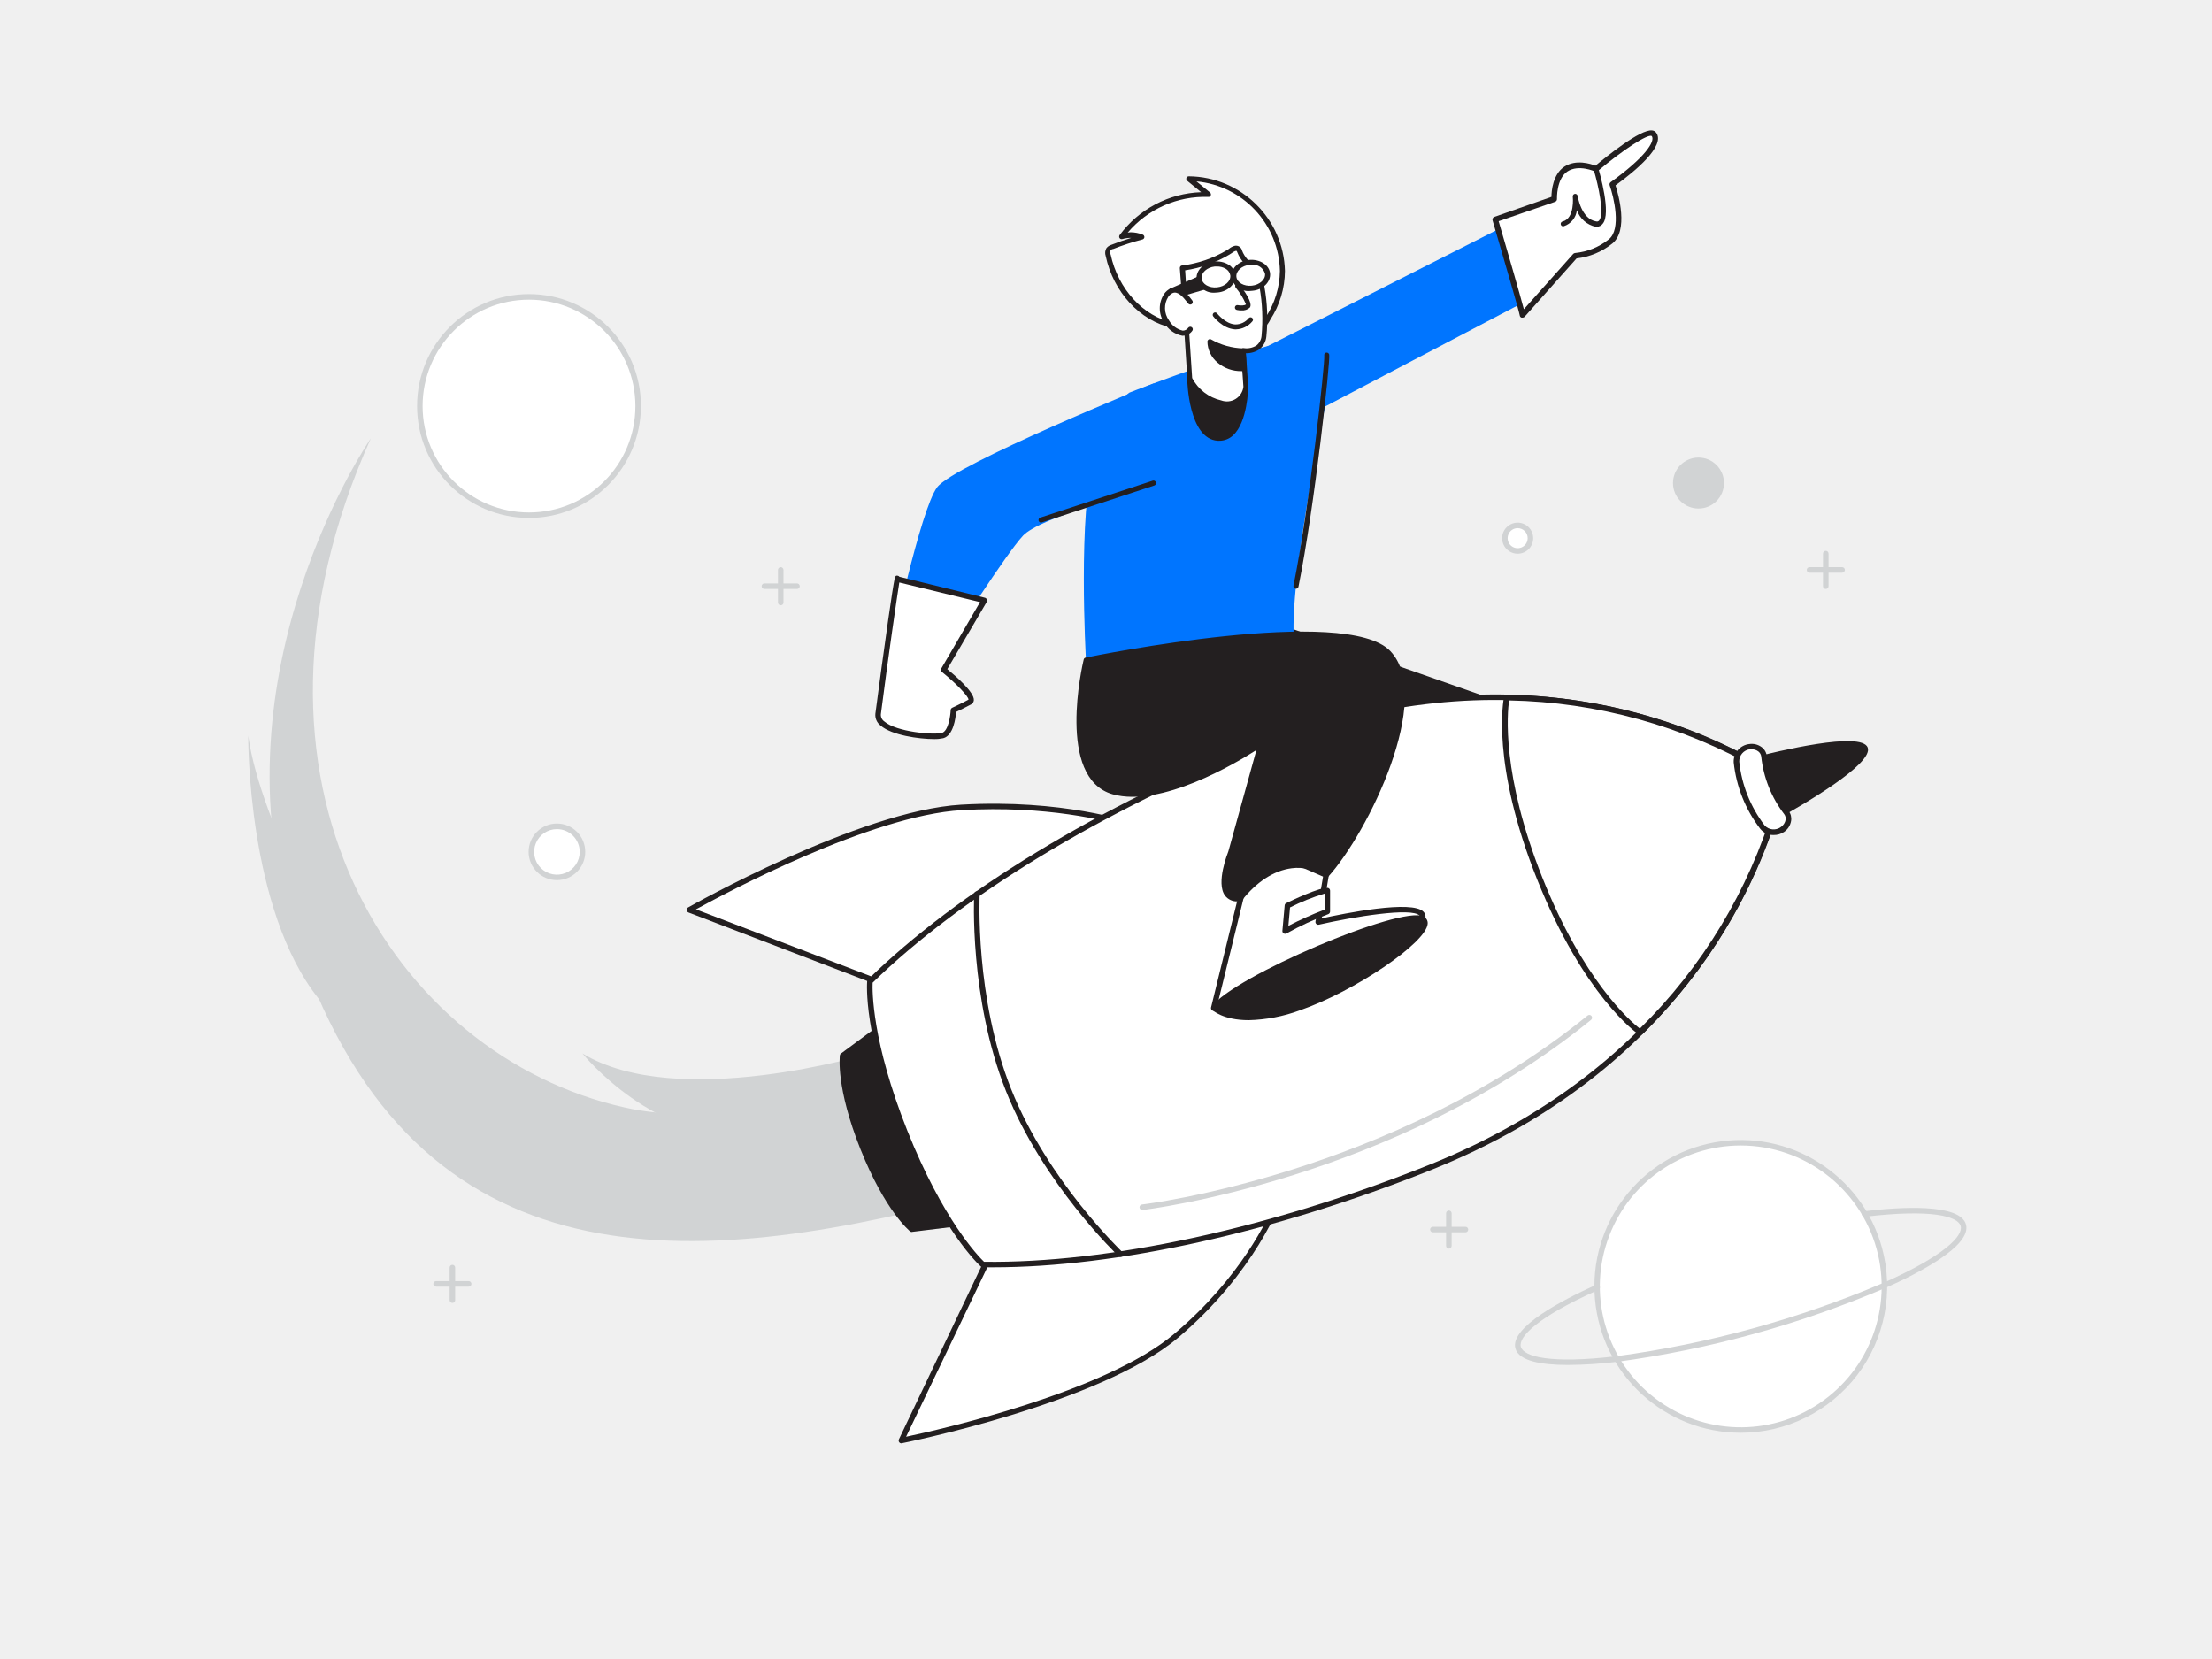
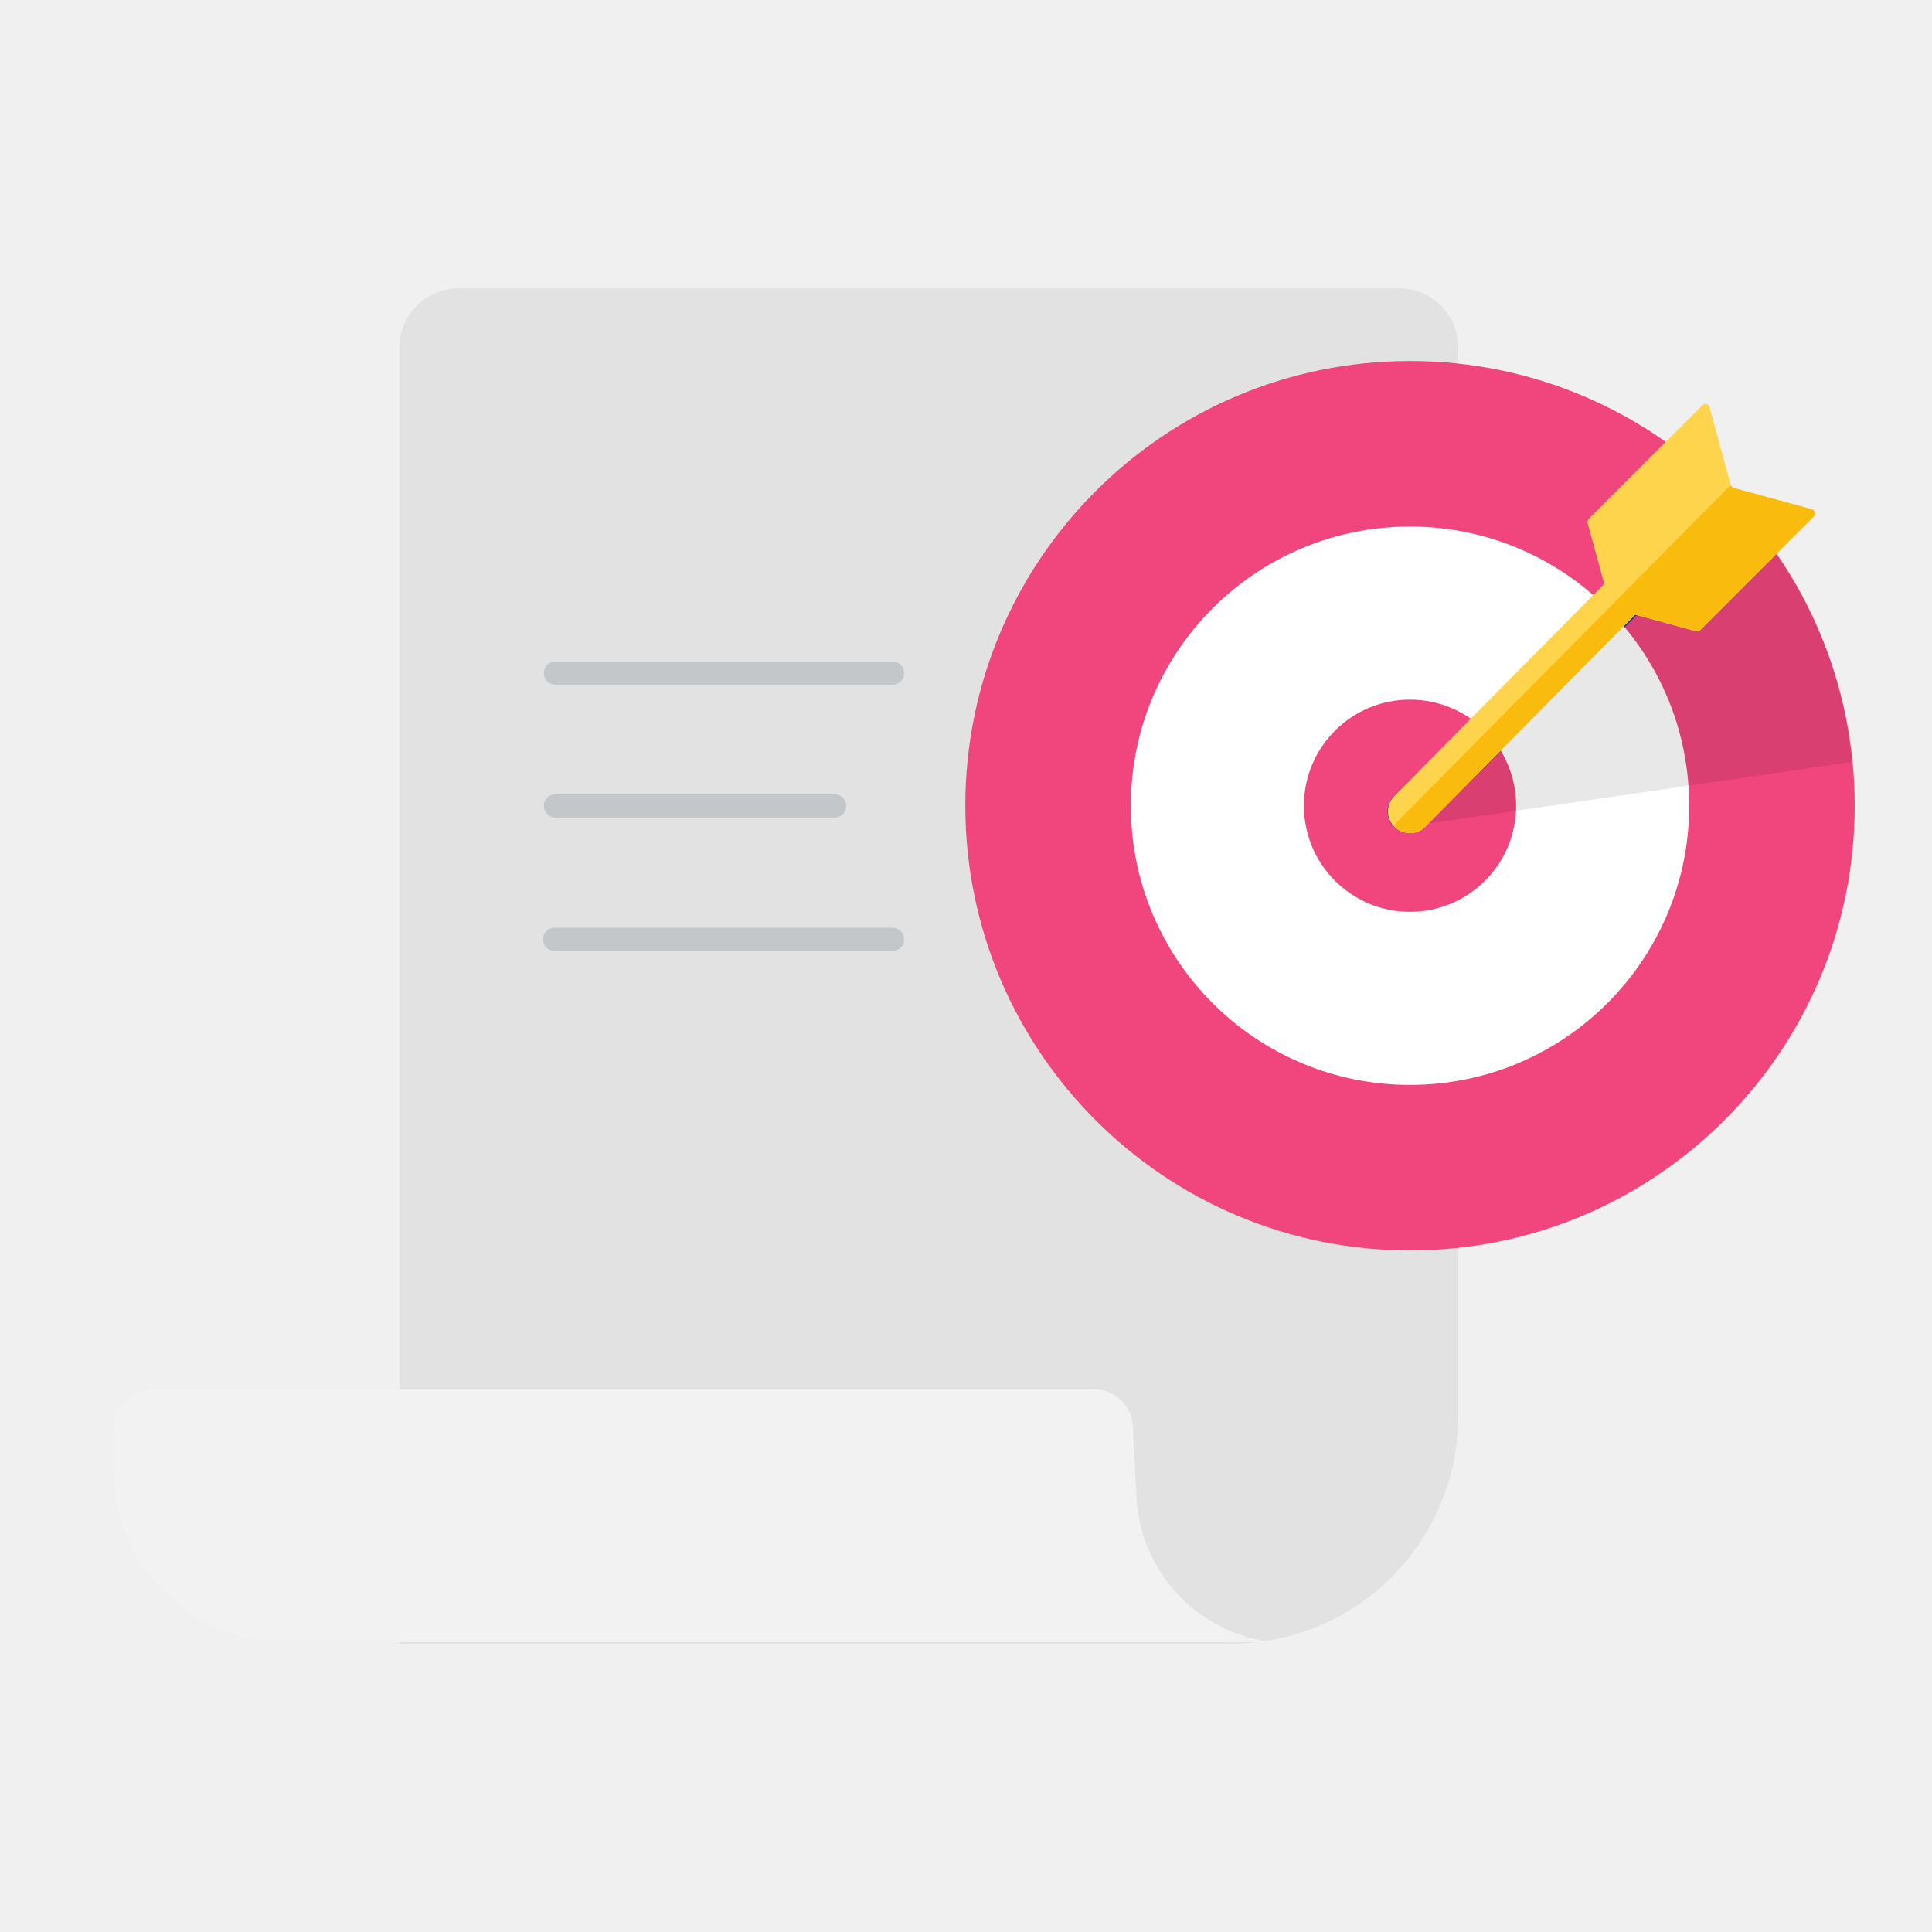
- <svg xmlns="http://www.w3.org/2000/svg" viewBox="0 0 400 300" data-imageid="princess-d" imageName="Rocket Boy" class="illustrations_image" style="width: 241px;">
-   <g id="_319_rocket_boy_flatline" data-name="#319_rocket_boy_flatline">
-     <circle cx="95.67" cy="73.42" r="19.74" fill="#fff" />
-     <path d="M95.67,93.66A20.24,20.24,0,1,1,115.9,73.42,20.26,20.26,0,0,1,95.67,93.66Zm0-39.47A19.24,19.24,0,1,0,114.9,73.42,19.26,19.26,0,0,0,95.67,54.19Z" fill="#d1d3d4" />
-     <polygon points="233.91 114.28 299.32 137.19 264.97 146 224.73 126.11 233.91 114.28" fill="#231f20" />
-     <path d="M265,146.44a.41.41,0,0,1-.19,0l-40.24-19.89a.45.45,0,0,1-.24-.3.45.45,0,0,1,.08-.37L233.56,114a.46.46,0,0,1,.5-.15l65.41,22.91a.44.44,0,0,1,.29.44.43.43,0,0,1-.33.4l-34.35,8.82ZM225.41,126,265,145.53l32.78-8.41L234.07,114.8Z" fill="#231f20" />
-     <path d="M157.28,190.5s-34.68,10.51-51.95,0c0,0,13.2,16.48,31.16,14.64S157.28,190.5,157.28,190.5Z" fill="#d1d3d4" />
-     <path d="M169.37,181.39S142.94,207,112.93,200.26c-41.67-9.3-73.77-58.85-45.87-121,0,0-29,42.12-14,89.1,20.56,64.31,70.22,61.65,120.78,48.52" fill="#d1d3d4" />
-     <path d="M241.23,65.69s-7.55,34.37-7.32,48.59c0,.7,2.25,2.45,2.3,3,1.09,12.69-39.84,2-39.84,2s-1.52-26.91,1.53-36.54S204.22,71,204.22,71s27.38-10.76,32.19-9.25S241.23,65.69,241.23,65.69Z" fill="#0075ff" class="target-color" />
-     <polygon points="226.54 80.36 278.61 53.05 274.46 39.67 218.78 67.89 226.54 80.36" fill="#0075ff" class="target-color" />
-     <path d="M152.33,190.89s-.77,5.57,3.69,16.76,8.85,14.69,8.85,14.69l15.86-2-15.55-39Z" fill="#231f20" />
-     <path d="M164.87,222.78a.44.44,0,0,1-.27-.09c-.18-.15-4.54-3.71-9-14.88s-3.75-16.75-3.72-17a.43.43,0,0,1,.18-.29l12.85-9.5a.43.43,0,0,1,.38-.07.42.42,0,0,1,.29.26l15.55,39a.45.45,0,0,1,0,.39.44.44,0,0,1-.32.21l-15.86,1.95Zm-12.12-31.65c-.08,1-.25,6.52,3.68,16.35s7.82,13.71,8.58,14.4l15.1-1.85L165,182.08Z" fill="#231f20" />
-     <path d="M231.26,216.88s-4.42,12.73-18.56,24.67-49.75,19-49.75,19l19.52-40.81Z" fill="#fff" />
-     <path d="M163,261a.49.49,0,0,1-.39-.19.51.51,0,0,1-.06-.53L182,219.48a.5.5,0,0,1,.42-.28l48.79-2.82a.48.48,0,0,1,.43.2.51.51,0,0,1,.08.46c-.05.13-4.63,13-18.72,24.89s-49.61,19-50,19.07Zm19.85-40.83-19,39.64c5.83-1.24,36-8,48.54-18.65,12-10.12,17-20.92,18.13-23.75Z" fill="#231f20" />
-     <path d="M204.26,149.17s-11.94-4.24-30.42-3.17-49.17,18.52-49.17,18.52l42.25,16.18Z" fill="#fff" />
-     <path d="M166.92,181.2a.58.58,0,0,1-.18,0L124.49,165a.52.52,0,0,1-.32-.43.5.5,0,0,1,.25-.47c.31-.18,31-17.53,49.39-18.59s30.5,3.15,30.61,3.19a.5.5,0,0,1,.16.86l-37.34,31.53A.55.55,0,0,1,166.92,181.2Zm-41.07-16.76,41,15.68,36.42-30.75c-3-.91-14-3.77-29.37-2.87C157.5,147.45,131.12,161.54,125.85,164.44Z" fill="#231f20" />
-     <path d="M157.31,177.47c15.53-15.22,40.58-30.89,70.63-42.88,45.54-18.16,79.27-2.49,90.44,4.11a6.38,6.38,0,0,1,2.89,7.24c-3.56,12.48-17.26,47.05-62.8,65.21-30.05,12-59,17.86-80.74,17.5,0,0-7-6.19-14.13-24S157.31,177.47,157.31,177.47Z" fill="#fff" />
-     <path d="M179.6,229.17l-1.88,0a.5.5,0,0,1-.33-.12c-.29-.26-7.18-6.48-14.25-24.22s-6.36-27-6.33-27.39a.51.51,0,0,1,.15-.31c16.12-15.8,41.92-31.47,70.8-43,45.21-18,78.61-3.11,90.88,4.14a6.88,6.88,0,0,1,3.11,7.8c-3.91,13.71-17.88,47.52-63.09,65.55C230.58,222.82,201.91,229.17,179.6,229.17Zm-1.67-1c22.38.3,51.69-6,80.36-17.47,44.8-17.87,58.63-51.33,62.5-64.89a5.89,5.89,0,0,0-2.66-6.67c-12.14-7.17-45.21-21.94-90-4.07-28.67,11.43-54.29,27-70.33,42.63-.06,1.37-.18,10.58,6.27,26.75S176.94,227.2,177.93,228.16Z" fill="#231f20" />
-     <path d="M321.27,145.94a95.68,95.68,0,0,1-24.68,40.7s-9.71-6.64-18.15-27.82-6-32.67-6-32.67a95.5,95.5,0,0,1,45.91,12.55A6.38,6.38,0,0,1,321.27,145.94Z" fill="#fff" />
-     <path d="M296.59,187.14a.51.51,0,0,1-.28-.09c-.4-.28-9.93-7-18.34-28s-6.09-32.49-6-33a.51.51,0,0,1,.49-.4h0a95.64,95.64,0,0,1,46.16,12.62,6.88,6.88,0,0,1,3.11,7.8h0A95.68,95.68,0,0,1,297,187,.51.51,0,0,1,296.59,187.14Zm-23.7-60.48c-.32,2.21-1.4,13.39,6,32s15.89,26,17.65,27.34a94.71,94.71,0,0,0,24.24-40.18h0a5.89,5.89,0,0,0-2.66-6.67A94.53,94.53,0,0,0,272.89,126.66Z" fill="#231f20" />
-     <path d="M164.26,175.33a.52.52,0,0,1-.38-.17.49.49,0,0,1,.06-.7A358,358,0,0,1,199.24,149a.51.51,0,0,1,.69.16.49.49,0,0,1-.16.68,360.94,360.94,0,0,0-35.19,25.36A.49.49,0,0,1,164.26,175.33Z" fill="#fff" />
-     <path d="M202.62,227.29a.5.5,0,0,1-.34-.13c-.14-.13-13.65-13-20.36-29.84s-5.77-35.48-5.76-35.66a.49.49,0,0,1,.53-.48.51.51,0,0,1,.47.53c0,.18-.93,18.63,5.69,35.24s20,29.35,20.12,29.48a.5.5,0,0,1,0,.71A.51.51,0,0,1,202.62,227.29Z" fill="#231f20" />
-     <path d="M317,137.46s19.22-5,20.36-2.14-16.24,12.46-16.24,12.46" fill="#231f20" />
-     <path d="M321.12,148.22a.44.44,0,0,1-.21-.82c8.2-4.54,16.67-10.38,16-11.92s-10.78.05-19.84,2.41a.44.44,0,1,1-.22-.86c4.6-1.19,19.69-4.85,20.88-1.87s-12.28,10.71-16.44,13A.54.54,0,0,1,321.12,148.22Z" fill="#231f20" />
-     <path d="M318.71,149.59a23.16,23.16,0,0,1-4.7-11.78,2.69,2.69,0,0,1,2.36-2.78h0a2.17,2.17,0,0,1,2.62,1.73A20.08,20.08,0,0,0,323,146.92a2.16,2.16,0,0,1-.7,3.06h0A2.68,2.68,0,0,1,318.71,149.59Z" fill="#fff" />
-     <path d="M320.7,151a3,3,0,0,1-2.39-1.12,23.83,23.83,0,0,1-4.8-12,3.17,3.17,0,0,1,2.8-3.33,3,3,0,0,1,2.27.57,2.33,2.33,0,0,1,.91,1.61,19.66,19.66,0,0,0,3.95,9.91,2.32,2.32,0,0,1,.45,1.79,3,3,0,0,1-1.26,2A3.26,3.26,0,0,1,320.7,151Zm-3.93-15.51-.33,0a2.19,2.19,0,0,0-1.93,2.24,22.94,22.94,0,0,0,4.59,11.53h0a2.19,2.19,0,0,0,2.94.29,2,2,0,0,0,.86-1.31,1.34,1.34,0,0,0-.25-1,20.71,20.71,0,0,1-4.16-10.42,1.38,1.38,0,0,0-.52-.93A1.93,1.93,0,0,0,316.77,135.5Z" fill="#231f20" />
-     <path d="M206.59,218.81a.5.5,0,0,1-.06-1c.45-.05,45.05-5.4,80.56-34.17a.5.5,0,0,1,.7.07.52.52,0,0,1-.07.71c-35.74,29-80.62,34.33-81.07,34.38Z" fill="#d1d3d4" />
-     <path d="M227.32,59.48a3.84,3.84,0,0,0,2-1.95A16,16,0,0,0,231.9,49,17.07,17.07,0,0,0,215,32.27l3.54,2.88a18.53,18.53,0,0,0-15.68,7.57,5.61,5.61,0,0,1,3.64.17,47.33,47.33,0,0,0-5.33,1.73,1.35,1.35,0,0,0-.7.46,1.37,1.37,0,0,0-.06,1c1.28,5.95,5.74,11.44,11.69,12.7,1,.21,2,.3,3.07.43,2.27.29,4.51.77,6.8.89a15.08,15.08,0,0,0,4.29-.31A8.89,8.89,0,0,0,227.32,59.48Z" fill="#fff" />
-     <path d="M223,60.61l-1.12,0a43.46,43.46,0,0,1-4.46-.55c-.79-.12-1.58-.24-2.37-.34l-.74-.09c-.78-.1-1.58-.19-2.37-.36-5.79-1.22-10.62-6.46-12-13a1.72,1.72,0,0,1,.12-1.37,1.74,1.74,0,0,1,.91-.63c1.18-.47,2.38-.88,3.59-1.25a5.1,5.1,0,0,0-1.6.21.46.46,0,0,1-.5-.17.48.48,0,0,1,0-.54,19.11,19.11,0,0,1,14.75-7.77l-2.53-2.06a.47.47,0,0,1-.14-.51.47.47,0,0,1,.44-.3A17.56,17.56,0,0,1,232.36,49a16.36,16.36,0,0,1-2.65,8.81,4.28,4.28,0,0,1-2.22,2.14h0a6.82,6.82,0,0,1-1.14.35A14.35,14.35,0,0,1,223,60.61ZM204.42,42a6.1,6.1,0,0,1,2.23.43.48.48,0,0,1,.29.46.47.47,0,0,1-.34.41,44.72,44.72,0,0,0-5.29,1.72.62.62,0,0,0-.47,1c1.34,6.24,5.89,11.2,11.33,12.35.75.16,1.53.25,2.28.34l.76.09c.79.1,1.59.23,2.39.35a42.39,42.39,0,0,0,4.37.54,14,14,0,0,0,4.16-.31,6.35,6.35,0,0,0,1-.31h0a3.35,3.35,0,0,0,1.78-1.75A15.63,15.63,0,0,0,231.45,49,16.62,16.62,0,0,0,216.36,32.8l2.45,2a.47.47,0,0,1,.14.52.42.42,0,0,1-.45.29,18.26,18.26,0,0,0-14.57,6.45Zm22.9,17.45h0Z" fill="#231f20" />
-     <path d="M215.13,68.46s.18,10.46,5.1,10.79,5-9.25,5-9.25" fill="#231f20" />
-     <path d="M220.47,79.7h-.27c-5.27-.35-5.51-10.78-5.52-11.22a.45.45,0,1,1,.89,0c0,.1.23,10.05,4.69,10.35a2.67,2.67,0,0,0,2.12-.76c2.34-2.16,2.45-8,2.45-8.06a.46.46,0,0,1,.44-.43.44.44,0,0,1,.44.44c0,.26-.11,6.28-2.73,8.7A3.62,3.62,0,0,1,220.47,79.7Z" fill="#231f20" />
-     <path d="M224.81,63.4l.46,6.6s-.43,3.72-4.52,2.85a8.3,8.3,0,0,1-5.62-4.39s-1-15.8-1.37-20a21.11,21.11,0,0,0,8.31-2.83,5.45,5.45,0,0,1,1.23-.71c.82-.12.72.34,1.08,1a6.49,6.49,0,0,0,3,2.88.91.91,0,0,1,.42.29.78.78,0,0,1,.1.36c.42,3.77,1.19,7.52.65,11.31C228.11,64,224.81,63.4,224.81,63.4Z" fill="#fff" />
-     <path d="M221.92,73.44a5.65,5.65,0,0,1-1.26-.14,8.68,8.68,0,0,1-5.95-4.65.47.47,0,0,1,0-.16c0-.16-1-15.84-1.36-20a.48.48,0,0,1,.11-.34.42.42,0,0,1,.31-.15,20.63,20.63,0,0,0,8.12-2.78l.34-.22a2.67,2.67,0,0,1,1-.54,1.12,1.12,0,0,1,1.38.86,2.78,2.78,0,0,0,.18.42,5.9,5.9,0,0,0,2.78,2.67,1.31,1.31,0,0,1,.62.47,1.23,1.23,0,0,1,.16.55c.09.81.2,1.62.3,2.42a32.59,32.59,0,0,1,.35,9,3.33,3.33,0,0,1-1.29,2.34,4.16,4.16,0,0,1-2.41.68l.42,6.06a4.2,4.2,0,0,1-1.58,2.82A3.71,3.71,0,0,1,221.92,73.44Zm-6.34-5.09a7.91,7.91,0,0,0,5.27,4.06,3,3,0,0,0,4-2.47l-.46-6.5a.46.46,0,0,1,.14-.37.47.47,0,0,1,.39-.12,3.39,3.39,0,0,0,2.28-.47,2.49,2.49,0,0,0,.93-1.73,32.88,32.88,0,0,0-.35-8.75c-.11-.81-.21-1.62-.3-2.44,0,0,0-.14,0-.17l-.21-.11A6.86,6.86,0,0,1,224,46.19a5.19,5.19,0,0,1-.23-.51,1.87,1.87,0,0,0-.13-.3h0a1.18,1.18,0,0,0-.25,0,2.63,2.63,0,0,0-.66.39c-.16.1-.3.21-.42.27a21.93,21.93,0,0,1-8,2.84C214.61,53.42,215.5,67.11,215.58,68.35Z" fill="#231f20" />
-     <path d="M225,66.65a6.37,6.37,0,0,1-4.5-1.39,4.63,4.63,0,0,1-1.7-3.49,12.8,12.8,0,0,0,6,1.63Z" fill="#231f20" />
-     <path d="M224.5,67.11a6.5,6.5,0,0,1-4.32-1.53,5.06,5.06,0,0,1-1.84-3.84.47.47,0,0,1,.24-.36.44.44,0,0,1,.43,0A12.38,12.38,0,0,0,224.79,63a.46.46,0,0,1,.46.42l.17,3.24a.43.43,0,0,1-.39.46A3.08,3.08,0,0,1,224.5,67.11Zm-5.2-4.58a4.7,4.7,0,0,0,1.47,2.4,5.67,5.67,0,0,0,3.75,1.29l-.13-2.37A12.85,12.85,0,0,1,219.3,62.53Z" fill="#231f20" />
-     <path d="M223.8,51.69s2.32,3,1.85,3.62-1.9.31-1.9.31" fill="#fff" />
-     <path d="M224.48,56.13a3.78,3.78,0,0,1-.81-.08.44.44,0,1,1,.16-.87c.49.1,1.28.1,1.48-.15A11.85,11.85,0,0,0,223.45,52a.44.44,0,0,1,.08-.62.44.44,0,0,1,.62.09c1.68,2.19,2.3,3.59,1.85,4.16A2,2,0,0,1,224.48,56.13Z" fill="#231f20" />
-     <path d="M223.51,59.56h-.18c-2.21-.12-3.87-2.26-3.94-2.35a.44.44,0,1,1,.7-.54s1.49,1.91,3.28,2a3.09,3.09,0,0,0,2.46-1.17.45.45,0,0,1,.62,0,.44.44,0,0,1,0,.63A4,4,0,0,1,223.51,59.56Z" fill="#231f20" />
-     <path d="M226.79,152.55l-7.31,29.74s36.41-12.19,37.72-16.17-18.83.6-18.83.6l1.43-8.5Z" fill="#fff" />
-     <path d="M219.48,182.79a.5.5,0,0,1-.48-.62l7.3-29.74a.5.5,0,0,1,.69-.34l13,5.67a.52.52,0,0,1,.3.54L239,166.07c4-.88,16.42-3.4,18.43-1.18a1.29,1.29,0,0,1,.25,1.38c-1.35,4.11-34.28,15.24-38,16.49A.41.41,0,0,1,219.48,182.79Zm7.65-29.54-6.94,28.27c14-4.73,35.65-12.89,36.54-15.56.07-.24,0-.33-.05-.4-1.37-1.51-11.89.21-18.2,1.65a.5.5,0,0,1-.45-.13.5.5,0,0,1-.15-.45l1.37-8.11Z" fill="#231f20" />
-     <path d="M196.37,119.29s-5.05,21,4.92,23.85,26.65-8.55,26.65-8.55l-5.4,19.51s-3.62,8.81,1.63,8.42c4.73-6.13,11.19-7.75,15.63-4.3,6.95-7.71,19.15-31.93,11.27-40.24S196.37,119.29,196.37,119.29Z" fill="#231f20" />
-     <path d="M223.84,163a2.69,2.69,0,0,1-2.32-1.05c-1.69-2.32.52-7.75.61-8l5.07-18.32c-3.77,2.41-17.27,10.46-26,8-10.26-2.93-5.44-23.51-5.23-24.38a.44.44,0,0,1,.34-.33c1.93-.4,47.16-9.58,55.11-1.18s-4,32.81-11.26,40.83a.44.44,0,0,1-.6.06,8,8,0,0,0-6-1.62c-3.2.41-6.38,2.48-9,5.84a.42.42,0,0,1-.31.17Zm4.1-28.82a.43.43,0,0,1,.26.09.43.43,0,0,1,.17.47L223,154.22c-.6,1.49-1.89,5.58-.72,7.19a1.87,1.87,0,0,0,1.7.68c2.72-3.45,6.06-5.58,9.44-6a8.84,8.84,0,0,1,6.36,1.54c6.9-7.93,18.45-31.48,11-39.34s-50.13.61-54,1.39c-.54,2.45-4.18,20.52,4.67,23,9.64,2.75,26.12-8.38,26.28-8.49A.46.46,0,0,1,227.94,134.15Z" fill="#231f20" />
-     <path d="M219.48,182.29s4,3.92,15.4,0,25.8-14.43,22.32-16.17S223.34,176.8,219.48,182.29Z" fill="#231f20" />
-     <path d="M225.81,184.48c-4.63,0-6.52-1.77-6.63-1.88a.44.44,0,0,1-.06-.57c3.8-5.39,34.21-18.35,38.28-16.31a1.32,1.32,0,0,1,.77,1.31c-.24,3.46-13.21,12.25-23.14,15.68A28.68,28.68,0,0,1,225.81,184.48Zm-5.7-2.27c1.13.75,5.4,2.84,14.63-.34,10-3.45,22.36-12.08,22.55-14.9a.44.44,0,0,0-.29-.46C254,165,224.86,176.64,220.11,182.21Zm-.63.08h0Z" fill="#231f20" />
-     <path d="M240,164.83a54.23,54.23,0,0,0-7.63,3.53l.41-4.6s5.91-2.87,7.22-2.7Z" fill="#fff" />
-     <path d="M232.39,168.86a.47.47,0,0,1-.25-.07.49.49,0,0,1-.24-.48l.41-4.59a.48.48,0,0,1,.27-.4c1-.49,6.13-2.92,7.51-2.76a.49.49,0,0,1,.43.5v3.77a.51.51,0,0,1-.32.47,54.1,54.1,0,0,0-7.53,3.48A.54.54,0,0,1,232.39,168.86Zm.89-4.77-.3,3.33a63.15,63.15,0,0,1,6.54-2.93v-2.9A38.77,38.77,0,0,0,233.28,164.09Zm6.74.74h0Z" fill="#231f20" />
-     <path d="M208.63,69.34S172.52,84,169.46,88.12s-8.31,29.1-8.31,29.1l10.91-1.57s9.87-15.5,12.93-18.78S205.34,89,205.34,89Z" fill="#0075ff" class="target-color" />
-     <path d="M178,108.58l-7.34,12.56s6.24,5,4.72,5.82-3,1.47-3,1.47-.16,4.11-2,4.6-12.11-.42-11.65-3.94c1.6-12.14,3.59-25.95,3.46-24.37Z" fill="#fff" />
-     <path d="M168.94,133.65c-2.75,0-7.69-.69-9.7-2.45a2.38,2.38,0,0,1-.94-2.18c.67-5.15,1.5-11.19,2.26-16.56.67-4.69,1-6.77,1.19-7.68a.4.4,0,0,1,0-.11.15.15,0,0,0,0,.07c.17-.68.3-.67.54-.64a.49.49,0,0,1,.36.2l15.45,3.79a.52.52,0,0,1,.34.29.51.51,0,0,1,0,.45L171.3,121c1.5,1.23,4.93,4.2,4.8,5.63a.94.94,0,0,1-.5.75c-1.12.6-2.21,1.13-2.71,1.36-.08,1.07-.47,4.25-2.31,4.75A7.09,7.09,0,0,1,168.94,133.65Zm-6.32-28.32c-.42,2.63-2,13.44-3.33,23.82a1.45,1.45,0,0,0,.61,1.3c2.22,1.94,9,2.47,10.41,2.09,1.19-.32,1.56-3.16,1.6-4.13a.5.5,0,0,1,.29-.43s1.44-.66,2.93-1.46c.06-.53-2.17-2.89-4.79-5a.49.49,0,0,1-.12-.64l7-12Z" fill="#231f20" />
-     <path d="M275.31,56.94c0-.5-4.93-17.27-4.93-17.27l10.67-3.74s-.16-3.94,2.13-5.42,5.42,0,5.42,0,9.35-7.87,10.5-6.23-2.3,5.25-7.55,9c0,0,2.79,7.88-.33,10.34a11.94,11.94,0,0,1-6.37,2.57Z" fill="#fff" />
-     <path d="M275.31,57.44a.57.57,0,0,1-.18,0,.49.49,0,0,1-.32-.44c-.11-.7-3-10.63-4.91-17.16a.52.52,0,0,1,.32-.62l10.33-3.62c0-1.07.27-4.13,2.36-5.48s4.72-.51,5.6-.16c1.79-1.49,8.13-6.66,10.26-6.37a1.05,1.05,0,0,1,.74.43c1.66,2.37-3.76,6.88-7.37,9.5.52,1.63,2.39,8.18-.61,10.54a12.61,12.61,0,0,1-6.44,2.67l-9.41,10.57A.5.5,0,0,1,275.31,57.44Zm.5-.5h0ZM271,40c1.53,5.24,3.82,13.09,4.56,15.92l8.92-10a.53.53,0,0,1,.35-.17,11.53,11.53,0,0,0,6.08-2.46c2.33-1.84.91-7.68.17-9.78a.5.5,0,0,1,.18-.57c6.1-4.38,8.12-7.35,7.43-8.34-.71-.43-5.26,2.54-9.77,6.34a.49.49,0,0,1-.53.06s-2.91-1.33-4.94,0-1.9,4.94-1.9,5a.5.5,0,0,1-.34.49Z" fill="#231f20" />
-     <path d="M234.35,106.46h-.09a.46.46,0,0,1-.36-.54c2.93-14.42,5.71-40.35,5.57-41.61a.44.44,0,0,1,.32-.54.47.47,0,0,1,.57.34c.25.93-2.63,27.56-5.56,42A.47.47,0,0,1,234.35,106.46Z" fill="#231f20" />
-     <path d="M188.24,94.5a.46.46,0,0,1-.15-.89l20.39-6.7a.46.46,0,0,1,.29.87l-20.39,6.7A.36.36,0,0,1,188.24,94.5Z" fill="#231f20" />
-     <path d="M288.79,41a1.18,1.18,0,0,1-.26,0A4.61,4.61,0,0,1,285.15,38a3.44,3.44,0,0,1-2.35,2.9.44.44,0,1,1-.22-.85c2.23-.58,1.84-4.47,1.83-4.51a.45.45,0,0,1,.39-.49.46.46,0,0,1,.49.38s.62,4.2,3.37,4.61a.5.5,0,0,0,.51-.16c1-1.1-.1-6.27-1-9.26a.44.44,0,0,1,.29-.55.44.44,0,0,1,.55.3c.25.84,2.4,8.26.81,10.09A1.33,1.33,0,0,1,288.79,41Z" fill="#231f20" />
-     <path d="M63.28,177.39c-1.5-3-16.14-28.19-18.39-44.33,0,0-.26,31.45,12.82,47.64S63.28,177.39,63.28,177.39Z" fill="#d1d3d4" />
-     <polygon points="216.84 50.42 211.8 52.59 211.8 53.69 218.61 51.69 216.84 50.42" fill="#231f20" />
-     <path d="M211.8,54.13a.44.44,0,0,1-.27-.09.43.43,0,0,1-.17-.35v-1.1a.44.44,0,0,1,.26-.41l5-2.17a.44.44,0,0,1,.43.05l1.77,1.28a.44.44,0,0,1,.17.43.43.43,0,0,1-.31.35l-6.81,2Zm.44-1.25v.22l5.38-1.58-.83-.6Z" fill="#231f20" />
-     <path d="M215.19,54.61c-.76-.94-2-2.66-3.39-2a2.35,2.35,0,0,0-.94.8,4.22,4.22,0,0,0,.08,4.76c.75,1.28,3,3.14,4.3,1.39" fill="#fff" />
-     <path d="M213.91,60.71h-.13a4.84,4.84,0,0,1-3.24-2.32,4.68,4.68,0,0,1,0-5.28,2.81,2.81,0,0,1,1.12-.94c1.64-.73,3,.93,3.75,1.92l.18.23a.47.47,0,0,1-.06.65.46.46,0,0,1-.65-.07l-.19-.24c-.88-1.11-1.75-2.06-2.66-1.66a2,2,0,0,0-.76.66,3.79,3.79,0,0,0,.11,4.26,3.87,3.87,0,0,0,2.5,1.87,1.2,1.2,0,0,0,1-.53.46.46,0,0,1,.64-.08.45.45,0,0,1,.08.64A2.09,2.09,0,0,1,213.91,60.71Z" fill="#231f20" />
-     <ellipse cx="219.89" cy="50.1" rx="3.06" ry="2.35" transform="translate(-4.07 23.54) rotate(-6.07)" fill="#fff" />
-     <path d="M219.72,52.92a3.13,3.13,0,0,1-3.33-2.45c-.17-1.54,1.27-3,3.2-3.17a4.08,4.08,0,0,1,2.51.52,2.53,2.53,0,0,1,1.28,1.9c.17,1.54-1.27,3-3.2,3.17A3.55,3.55,0,0,1,219.72,52.92Zm.34-4.73-.38,0c-1.42.15-2.49,1.12-2.38,2.16s1.35,1.76,2.79,1.61,2.5-1.12,2.39-2.16h0a1.7,1.7,0,0,0-.86-1.22A3,3,0,0,0,220.06,48.19Z" fill="#231f20" />
-     <ellipse cx="226.15" cy="49.8" rx="3.06" ry="2.35" transform="translate(-4 24.2) rotate(-6.07)" fill="#fff" />
-     <path d="M226,52.62a3.13,3.13,0,0,1-3.33-2.45c-.16-1.54,1.28-3,3.2-3.17s3.64.88,3.8,2.42h0c.16,1.54-1.27,3-3.2,3.16Zm.35-4.73-.38,0c-1.43.15-2.5,1.12-2.39,2.16s1.37,1.76,2.79,1.61,2.5-1.12,2.39-2.16A2.22,2.22,0,0,0,226.33,47.89Z" fill="#231f20" />
-     <circle cx="100.72" cy="154.05" r="4.61" fill="#fff" />
-     <path d="M100.72,159.16a5.12,5.12,0,1,1,5.11-5.12A5.12,5.12,0,0,1,100.72,159.16Zm0-9.23a4.12,4.12,0,1,0,4.11,4.11A4.12,4.12,0,0,0,100.72,149.93Z" fill="#d1d3d4" />
-     <circle cx="274.45" cy="97.32" r="2.31" fill="#fff" />
-     <path d="M274.45,100.13a2.81,2.81,0,1,1,2.8-2.81A2.81,2.81,0,0,1,274.45,100.13Zm0-4.62a1.81,1.81,0,1,0,1.8,1.81A1.81,1.81,0,0,0,274.45,95.51Z" fill="#d1d3d4" />
-     <circle cx="307.14" cy="87.35" r="4.61" fill="#d1d3d4" />
-     <circle cx="314.78" cy="232.62" r="25.97" fill="#fff" />
-     <path d="M314.79,259.09a26.47,26.47,0,1,1,25.52-33.5h0a26.48,26.48,0,0,1-25.52,33.5Zm0-51.95a25.48,25.48,0,1,0,24.56,18.72h0A25.52,25.52,0,0,0,314.78,207.14Z" fill="#d1d3d4" />
-     <path d="M283.51,246.83c-4.64,0-8.84-.67-9.48-3C273,240,282.71,235,288.62,232.34a.5.5,0,0,1,.4.92c-11.08,4.93-14.51,8.55-14,10.3s5.29,3.12,17.32,1.68A187,187,0,0,0,340.55,232c11.07-4.91,14.5-8.54,14-10.3s-5.28-3.11-17.32-1.67a.5.5,0,0,1-.12-1c6.42-.77,17.34-1.47,18.4,2.4s-8.67,8.86-14.57,11.47a187.23,187.23,0,0,1-48.53,13.36A77.33,77.33,0,0,1,283.51,246.83Z" fill="#d1d3d4" />
-     <path d="M262,225.79a.5.5,0,0,1-.5-.5V219.4a.5.5,0,0,1,.5-.5.5.5,0,0,1,.5.5v5.89A.5.5,0,0,1,262,225.79Z" fill="#d1d3d4" />
-     <path d="M265,222.84h-5.89a.5.5,0,0,1-.5-.5.51.51,0,0,1,.5-.5H265a.5.5,0,0,1,.5.5A.5.5,0,0,1,265,222.84Z" fill="#d1d3d4" />
-     <path d="M330.16,106.5a.5.5,0,0,1-.5-.5v-5.89a.5.5,0,0,1,.5-.5.5.5,0,0,1,.5.5V106A.5.5,0,0,1,330.16,106.5Z" fill="#d1d3d4" />
-     <path d="M333.11,103.56h-5.89a.5.5,0,0,1-.5-.5.5.5,0,0,1,.5-.5h5.89a.5.5,0,0,1,.5.5A.51.51,0,0,1,333.11,103.56Z" fill="#d1d3d4" />
-     <path d="M81.81,235.61a.5.5,0,0,1-.5-.5v-5.89a.5.5,0,0,1,.5-.5.5.5,0,0,1,.5.5v5.89A.5.5,0,0,1,81.81,235.61Z" fill="#d1d3d4" />
-     <path d="M84.75,232.67H78.86a.51.51,0,0,1-.5-.5.5.5,0,0,1,.5-.5h5.89a.5.5,0,0,1,.5.5A.5.5,0,0,1,84.75,232.67Z" fill="#d1d3d4" />
-     <path d="M141.18,109.45a.5.5,0,0,1-.5-.5v-5.89a.5.5,0,0,1,1,0V109A.5.5,0,0,1,141.18,109.45Z" fill="#d1d3d4" />
-     <path d="M144.12,106.5h-5.89a.5.5,0,0,1,0-1h5.89a.5.5,0,0,1,0,1Z" fill="#d1d3d4" />
-   </g>
+ <svg xmlns="http://www.w3.org/2000/svg" id="Layer_1" data-name="Layer 1" viewBox="0 0 500 500">
+   <defs>
+     <style>.cls-1{fill:#e2e2e2;}.cls-2{fill:#f2f2f2;}.cls-3{fill:#f0457d;}.cls-4{fill:#fff;}.cls-5{fill:#0b35c2;}.cls-6{opacity:0.09;isolation:isolate;}.cls-7{fill:#ffd44d;}.cls-8{fill:#f9bb0d;}.cls-9{fill:none;stroke:#c3c7c9;stroke-linecap:round;stroke-linejoin:round;stroke-width:6px;}</style>
+   </defs>
+   <path class="cls-1" d="M65,113H400.51a15.26,15.26,0,0,1,15.26,15.26V371.69A15.26,15.26,0,0,1,400.51,387H123.85A58.84,58.84,0,0,1,65,328.11V113A0,0,0,0,1,65,113Z" transform="translate(-9.61 490.39) rotate(-90)" />
+   <path class="cls-2" d="M283.13,359.56H39.51a10.07,10.07,0,0,0-10.07,10.08v10.59A44.75,44.75,0,0,0,74.19,425H333.6l.07.25a39.87,39.87,0,0,1-39.56-37.89l-.91-18.2A10.08,10.08,0,0,0,283.13,359.56Z" />
+   <circle class="cls-3" cx="364.91" cy="208.52" r="115.09" />
+   <circle class="cls-4" cx="364.91" cy="208.52" r="72.25" />
+   <circle class="cls-3" cx="364.91" cy="208.52" r="27.46" />
+   <path class="cls-5" d="M420.38,162.4,450.75,132q-3.75-4.22-7.91-8l-30.32,30.32A73.26,73.26,0,0,1,420.38,162.4Z" />
+   <path class="cls-5" d="M360.76,214a5.63,5.63,0,0,0,8,0l19.61-19.61a27.45,27.45,0,0,0-7.68-8.27l-19.91,19.91A5.64,5.64,0,0,0,360.76,214Z" />
+   <path class="cls-6" d="M479.28,197.17a114.69,114.69,0,0,0-32.73-70.29l-78,86.41Z" />
+   <path class="cls-7" d="M468.88,131.83l-20.17-5.5a1.13,1.13,0,0,1-.78-.79l-5.5-20.16a1.12,1.12,0,0,0-1.87-.5l-29.39,29.4a1.13,1.13,0,0,0-.29,1.08l4.3,15.75L360.86,206a5.64,5.64,0,0,0,0,8h0a5.64,5.64,0,0,0,8,0l54.32-54.91,15.75,4.3a1.13,1.13,0,0,0,1.08-.29l29.4-29.4A1.11,1.11,0,0,0,468.88,131.83Z" />
+   <path class="cls-8" d="M468.88,131.77l-20.17-5.5a1.1,1.1,0,0,1-.78-.78l-87.32,88.17c.08.09.16.19.25.28h0a5.64,5.64,0,0,0,8,0L423.15,159l15.75,4.29A1.09,1.09,0,0,0,440,163l29.4-29.39A1.12,1.12,0,0,0,468.88,131.77Z" />
+   <line class="cls-9" x1="143.74" y1="174.2" x2="231" y2="174.2" />
+   <line class="cls-9" x1="143.74" y1="208.57" x2="216" y2="208.57" />
+   <line class="cls-9" x1="143.51" y1="243.1" x2="231" y2="243.1" />
</svg>
